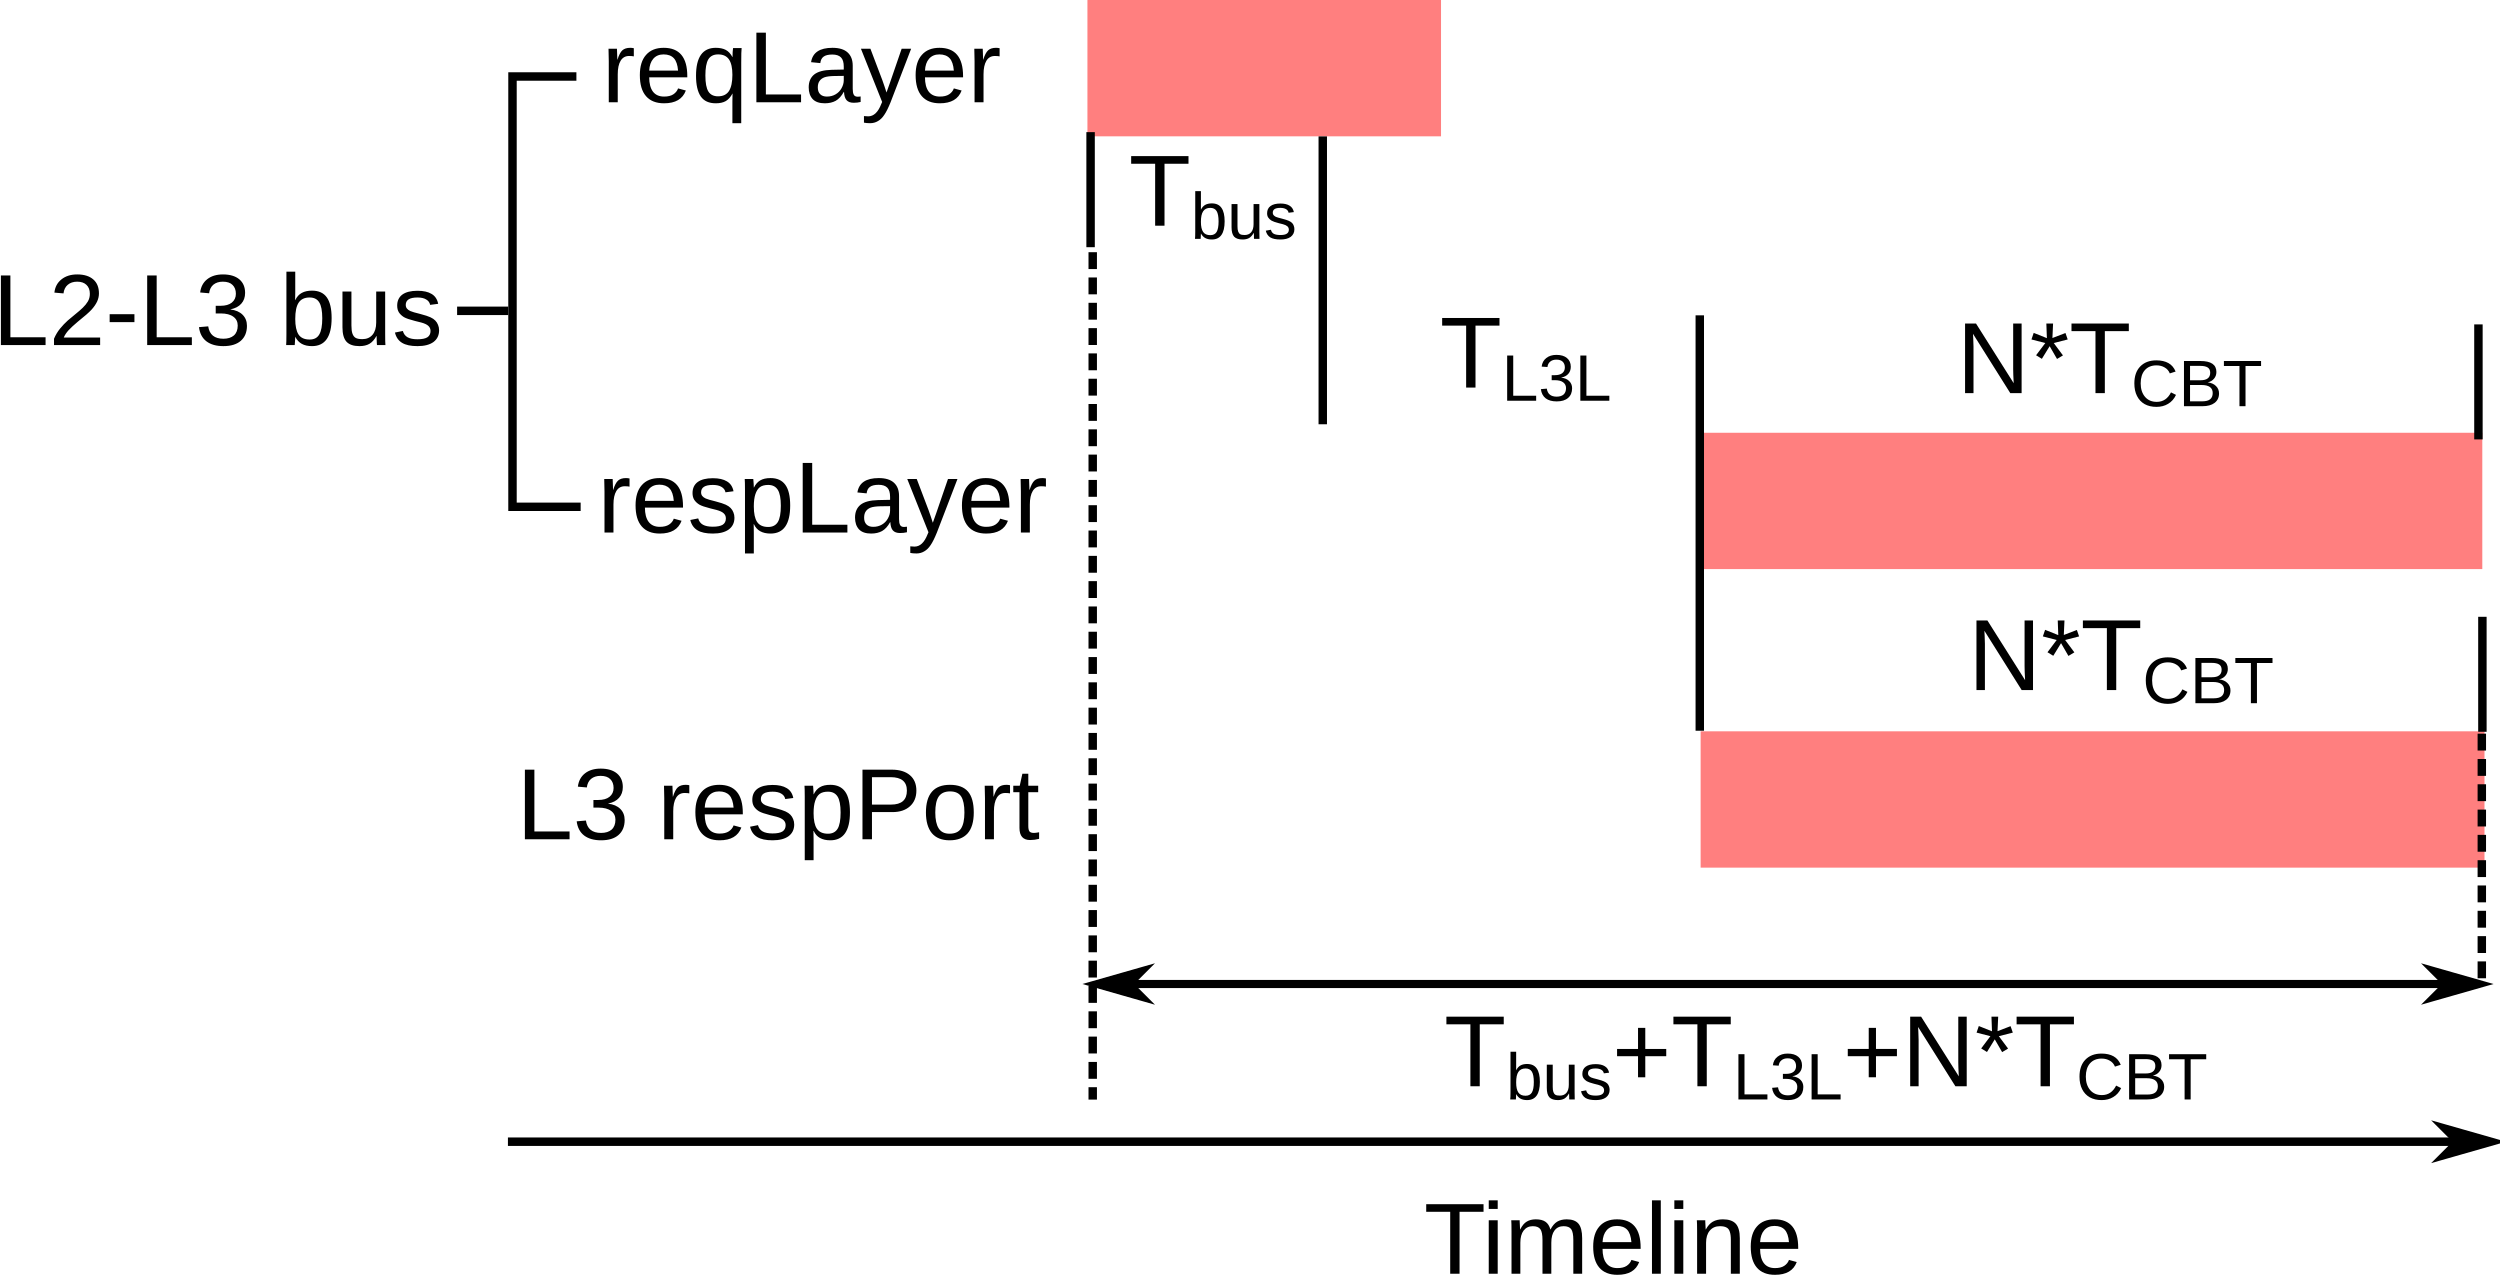
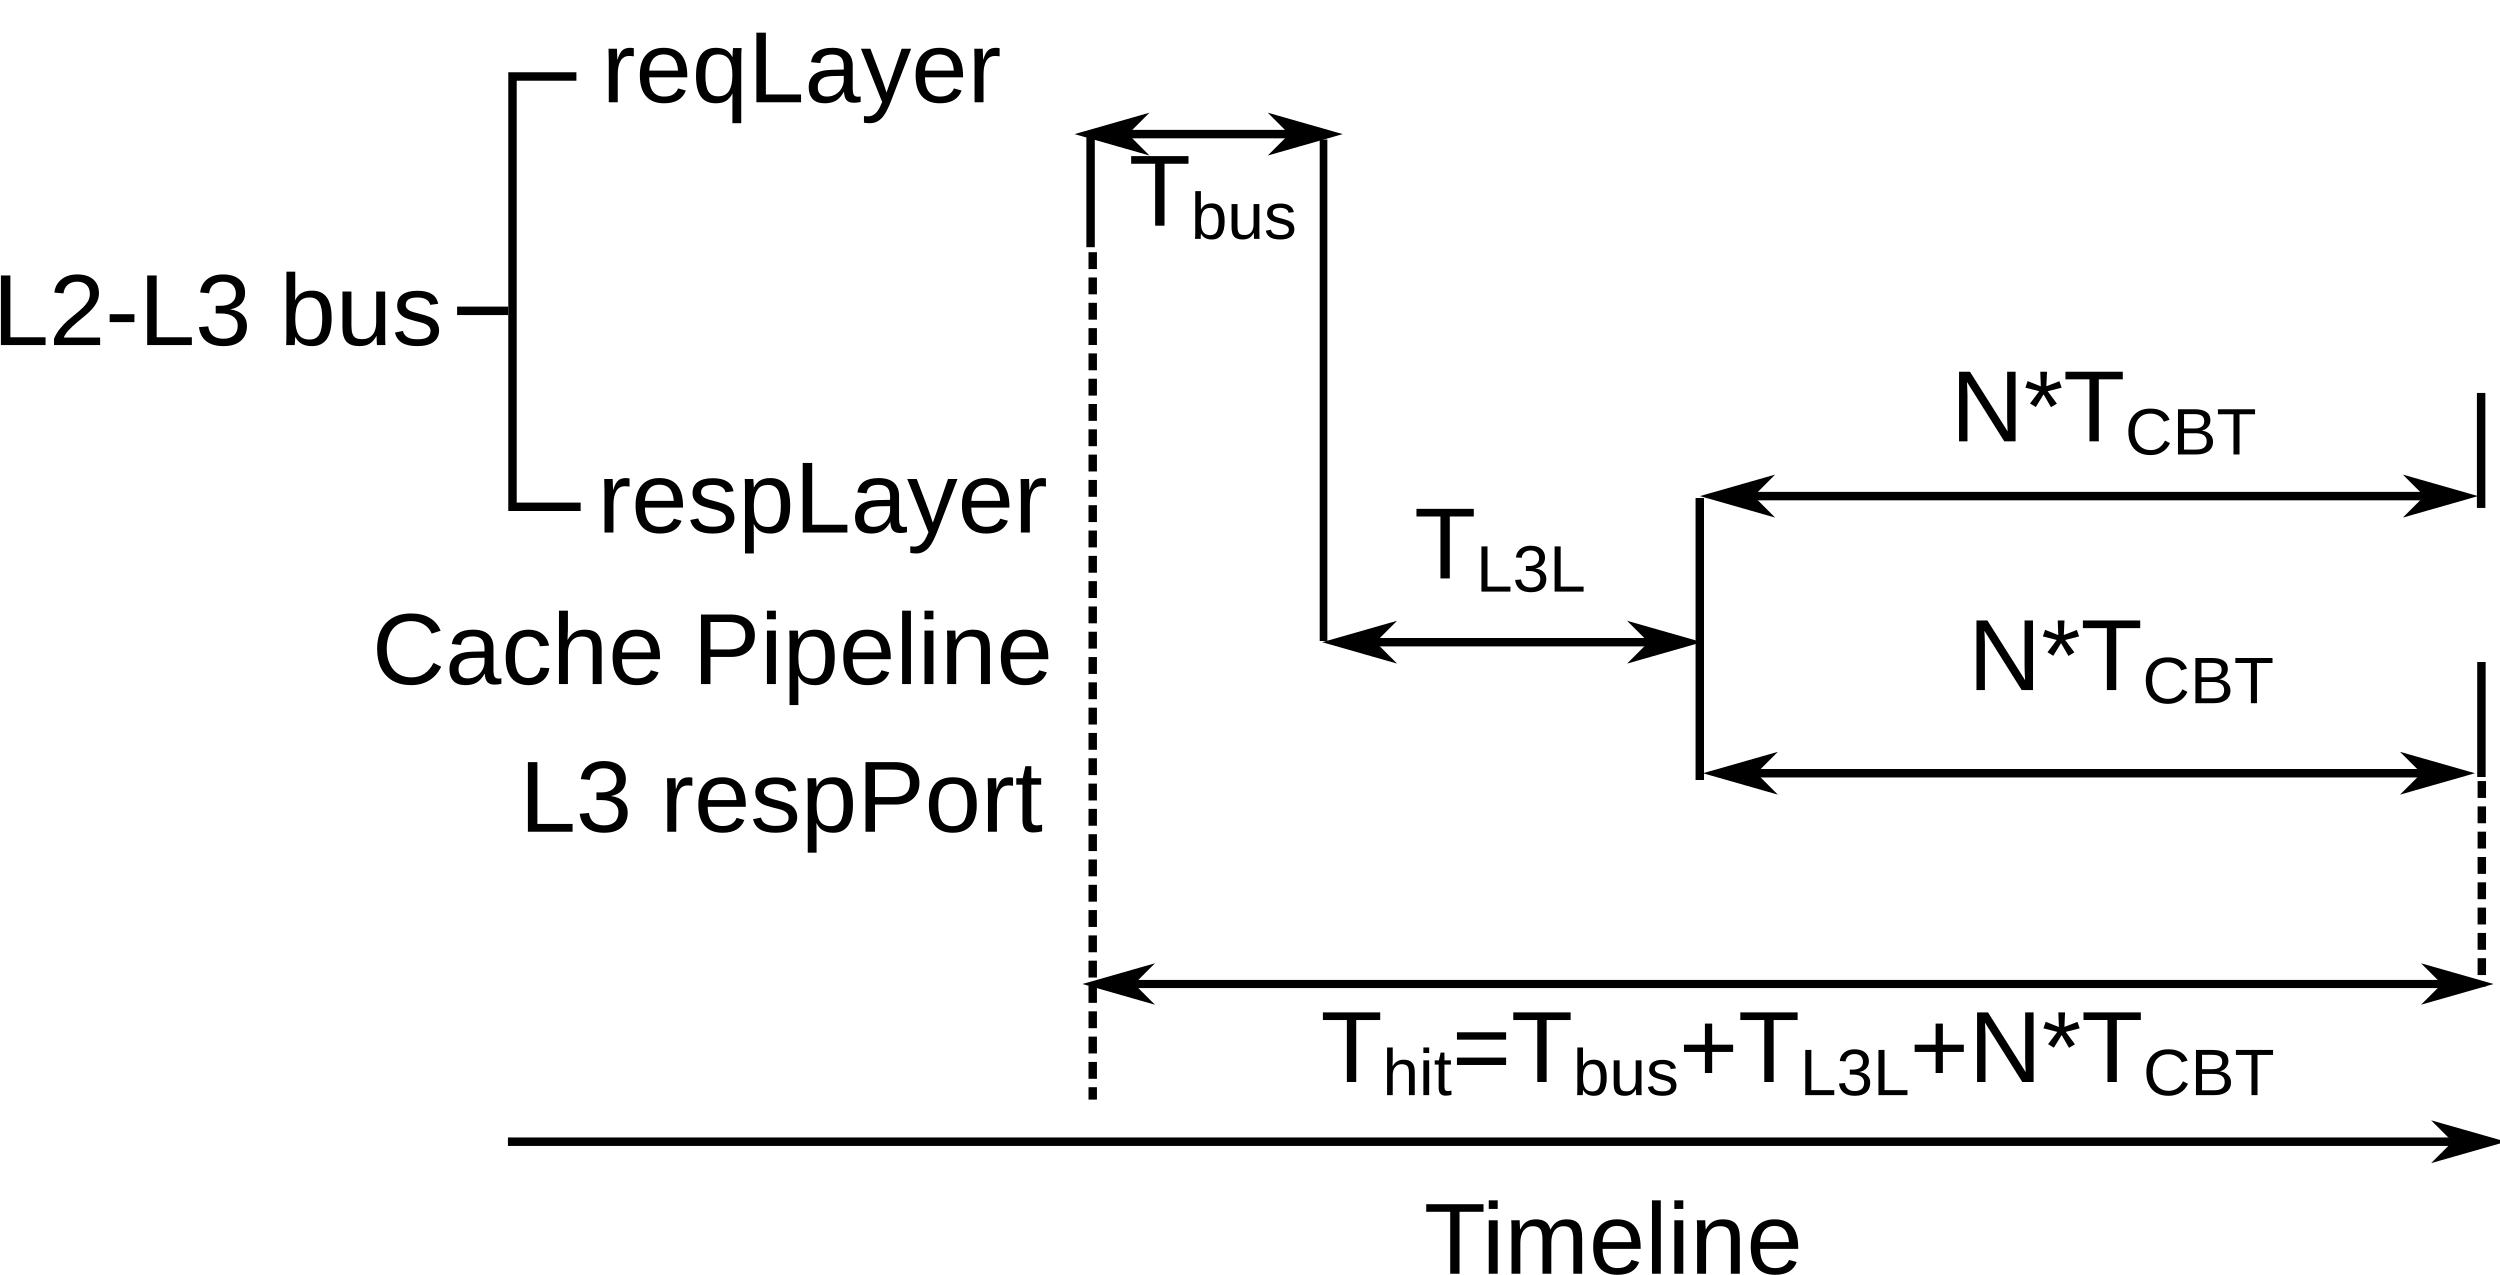
<svg xmlns="http://www.w3.org/2000/svg" width="296.398" height="151.158" id="svg3863" version="1.1">
  <defs id="defs3865">
    <marker orient="auto" refY="0" refX="0" id="Arrow1Mstart" style="overflow:visible">
      <path id="path4554" d="M 0,0 5,-5 -12.5,0 5,5 0,0 z" style="fill-rule:evenodd;stroke:#000000;stroke-width:1pt;marker-start:none" transform="matrix(0.4,0,0,0.4,4,0)" />
    </marker>
    <marker orient="auto" refY="0" refX="0" id="Arrow1Mend" style="overflow:visible">
      <path id="path4557" d="M 0,0 5,-5 -12.5,0 5,5 0,0 z" style="fill-rule:evenodd;stroke:#000000;stroke-width:1pt;marker-start:none" transform="matrix(-0.4,0,0,-0.4,-4,0)" />
    </marker>
  </defs>
  <g id="layer1" transform="translate(-52.90176,-253.3315)">
    <text xml:space="preserve" style="font-size:20px;font-style:normal;font-variant:normal;font-weight:normal;font-stretch:normal;text-align:start;line-height:125%;letter-spacing:0px;word-spacing:0px;writing-mode:lr-tb;text-anchor:start;fill:#000000;fill-opacity:1;stroke:none;font-family:Arial;-inkscape-font-specification:Arial" x="52.023" y="294.243" id="text3871">
      <tspan id="tspan3873" x="52.023" y="294.243" style="font-size:12px">L2-L3 bus</tspan>
    </text>
    <text id="text3875" y="265.453" x="124.249" style="font-size:20px;font-style:normal;font-variant:normal;font-weight:normal;font-stretch:normal;text-align:start;line-height:125%;letter-spacing:0px;word-spacing:0px;writing-mode:lr-tb;text-anchor:start;fill:#000000;fill-opacity:1;stroke:none;font-family:Arial;-inkscape-font-specification:Arial" xml:space="preserve">
      <tspan style="font-size:12px" y="265.453" x="124.249" id="tspan3877">reqLayer</tspan>
    </text>
    <text xml:space="preserve" style="font-size:20px;font-style:normal;font-variant:normal;font-weight:normal;font-stretch:normal;text-align:start;line-height:125%;letter-spacing:0px;word-spacing:0px;writing-mode:lr-tb;text-anchor:start;fill:#000000;fill-opacity:1;stroke:none;font-family:Arial;-inkscape-font-specification:Arial" x="123.744" y="316.466" id="text3879">
      <tspan id="tspan3881" x="123.744" y="316.466" style="font-size:12px">respLayer</tspan>
    </text>
-     <text xml:space="preserve" style="font-size:20px;font-style:normal;font-variant:normal;font-weight:normal;font-stretch:normal;text-align:start;line-height:125%;letter-spacing:0px;word-spacing:0px;writing-mode:lr-tb;text-anchor:start;fill:#000000;fill-opacity:1;stroke:none;font-family:Arial;-inkscape-font-specification:Arial" x="114.147" y="352.832" id="text3895">
-       <tspan id="tspan3897" x="114.147" y="352.832" style="font-size:12px">L3 respPort</tspan>
+     <text xml:space="preserve" style="font-size:20px;font-style:normal;font-variant:normal;font-weight:normal;font-stretch:normal;text-align:start;line-height:125%;letter-spacing:0px;word-spacing:0px;writing-mode:lr-tb;text-anchor:start;fill:#000000;fill-opacity:1;stroke:none;font-family:Arial;-inkscape-font-specification:Arial" x="114.504" y="351.939" id="text3895">
+       <tspan id="tspan3897" x="114.504" y="351.939" style="font-size:12px">L3 respPort</tspan>
    </text>
    <path style="fill:none;stroke:#000000;stroke-width:1px;stroke-linecap:butt;stroke-linejoin:miter;stroke-opacity:1" d="m 121.239,262.403 c 0,0 0,0 -7.576,0 0,51.013 0,51.013 0,51.013 8.081,0 8.081,0 8.081,0" id="path3911" />
    <path style="fill:none;stroke:#000000;stroke-width:1px;stroke-linecap:butt;stroke-linejoin:miter;stroke-opacity:1" d="m 113.157,290.182 c -6.061,0 -6.061,0 -6.061,0" id="path3913" />
-     <rect style="opacity:0.5;fill:#ff0000;stroke:none" id="rect3919" width="41.921" height="16.162" x="181.827" y="253.332" />
-     <rect y="304.64" x="254.772" height="16.162" width="92.429" id="rect4445" style="opacity:0.5;fill:#ff0000;stroke:none" />
-     <rect style="opacity:0.5;fill:#ff0000;stroke:none" id="rect4493" width="92.934" height="16.162" x="254.528" y="340.036" />
    <path style="fill:none;stroke:#000000;stroke-width:1;stroke-linecap:butt;stroke-linejoin:miter;stroke-miterlimit:4;stroke-opacity:1;stroke-dasharray:none;marker-end:url(#Arrow1Mend)" d="m 113.121,388.692 c 234.929,0 234.929,0 234.929,0" id="path4543" />
    <text xml:space="preserve" style="font-size:12px;font-style:normal;font-variant:normal;font-weight:normal;font-stretch:normal;text-align:start;line-height:125%;letter-spacing:0px;word-spacing:0px;writing-mode:lr-tb;text-anchor:start;fill:#000000;fill-opacity:1;stroke:none;font-family:Arial;-inkscape-font-specification:Arial" x="221.728" y="404.349" id="text4989">
      <tspan id="tspan4991" x="221.728" y="404.349">Timeline</tspan>
    </text>
    <text xml:space="preserve" style="font-size:12px;font-style:normal;font-variant:normal;font-weight:normal;font-stretch:normal;text-align:start;line-height:125%;letter-spacing:0px;word-spacing:0px;writing-mode:lr-tb;text-anchor:start;fill:#000000;fill-opacity:1;stroke:none;font-family:Arial;-inkscape-font-specification:Arial" x="186.747" y="280.09" id="text5383">
      <tspan id="tspan5385" x="186.747" y="280.09">T<tspan style="font-size:65.001%;baseline-shift:sub" id="tspan5387">bus</tspan>
      </tspan>
    </text>
-     <text xml:space="preserve" style="font-size:12px;font-style:normal;font-variant:normal;font-weight:normal;font-stretch:normal;text-align:start;line-height:125%;letter-spacing:0px;word-spacing:0px;writing-mode:lr-tb;text-anchor:start;fill:#000000;fill-opacity:1;stroke:none;font-family:Arial;-inkscape-font-specification:Arial" x="223.618" y="299.283" id="text5389">
-       <tspan id="tspan5391" x="223.618" y="299.283">T<tspan style="font-size:65.001%;baseline-shift:sub" id="tspan5393">L3L</tspan>
+     <text xml:space="preserve" style="font-size:12px;font-style:normal;font-variant:normal;font-weight:normal;font-stretch:normal;text-align:start;line-height:125%;letter-spacing:0px;word-spacing:0px;writing-mode:lr-tb;text-anchor:start;fill:#000000;fill-opacity:1;stroke:none;font-family:Arial;-inkscape-font-specification:Arial" x="220.569" y="321.911" id="text5389">
+       <tspan id="tspan5391" x="220.569" y="321.911">T<tspan style="font-size:65.001%;baseline-shift:sub" id="tspan5393">L3L</tspan>
      </tspan>
    </text>
    <text xml:space="preserve" style="font-size:12px;font-style:normal;font-variant:normal;font-weight:normal;font-stretch:normal;text-align:start;line-height:125%;letter-spacing:0px;word-spacing:0px;writing-mode:lr-tb;text-anchor:start;fill:#000000;fill-opacity:1;stroke:none;font-family:Arial;-inkscape-font-specification:Arial" x="286.247" y="335.144" id="text5395">
      <tspan id="tspan5397" x="286.247" y="335.144">N*T<tspan style="font-size:65.001%;baseline-shift:sub" id="tspan5399">CBT</tspan>
      </tspan>
    </text>
    <path style="fill:none;stroke:#000000;stroke-width:1px;stroke-linecap:butt;stroke-linejoin:miter;stroke-opacity:1" d="m 182.201,268.999 c 0,13.637 0,13.637 0,13.637" id="path5403" />
-     <path id="path5405" d="m 209.728,269.504 c 0,34.126 0,34.126 0,34.126" style="fill:none;stroke:#000000;stroke-width:1px;stroke-linecap:butt;stroke-linejoin:miter;stroke-opacity:1" />
-     <path id="path5407" d="m 254.427,290.717 c 0,49.248 0,49.248 0,49.248" style="fill:none;stroke:#000000;stroke-width:1px;stroke-linecap:butt;stroke-linejoin:miter;stroke-opacity:1" />
-     <path style="fill:none;stroke:#000000;stroke-width:1px;stroke-linecap:butt;stroke-linejoin:miter;stroke-opacity:1" d="m 347.213,326.46 c 0,13.637 0,13.637 0,13.637" id="path5415" />
-     <path style="fill:none;stroke:#000000;stroke-width:1px;stroke-linecap:butt;stroke-linejoin:miter;stroke-opacity:1" d="m 346.743,291.789 c 0,13.637 0,13.637 0,13.637" id="path5417" />
-     <text id="text5419" y="299.936" x="284.894" style="font-size:12px;font-style:normal;font-variant:normal;font-weight:normal;font-stretch:normal;text-align:start;line-height:125%;letter-spacing:0px;word-spacing:0px;writing-mode:lr-tb;text-anchor:start;fill:#000000;fill-opacity:1;stroke:none;font-family:Arial;-inkscape-font-specification:Arial" xml:space="preserve">
-       <tspan y="299.936" x="284.894" id="tspan5421">N*T<tspan id="tspan5423" style="font-size:65.001%;baseline-shift:sub">CBT</tspan>
+     <path id="path5405" d="m 209.818,269.875 c 0,59.455 0,59.455 0,59.455" style="fill:none;stroke:#000000;stroke-width:0.908;stroke-linecap:butt;stroke-linejoin:miter;stroke-miterlimit:4;stroke-opacity:1;stroke-dasharray:none" />
+     <path id="path5407" d="m 254.427,312.371 c 0,33.44 0,33.44 0,33.44" style="fill:none;stroke:#000000;stroke-width:1;stroke-linecap:butt;stroke-linejoin:miter;stroke-miterlimit:4;stroke-opacity:1;stroke-dasharray:none" />
+     <path style="fill:none;stroke:#000000;stroke-width:1px;stroke-linecap:butt;stroke-linejoin:miter;stroke-opacity:1" d="m 347.098,331.818 c 0,13.637 0,13.637 0,13.637" id="path5415" />
+     <path style="fill:none;stroke:#000000;stroke-width:1px;stroke-linecap:butt;stroke-linejoin:miter;stroke-opacity:1" d="m 347.062,299.918 c 0,13.637 0,13.637 0,13.637" id="path5417" />
+     <text id="text5419" y="305.651" x="284.18" style="font-size:12px;font-style:normal;font-variant:normal;font-weight:normal;font-stretch:normal;text-align:start;line-height:125%;letter-spacing:0px;word-spacing:0px;writing-mode:lr-tb;text-anchor:start;fill:#000000;fill-opacity:1;stroke:none;font-family:Arial;-inkscape-font-specification:Arial" xml:space="preserve">
+       <tspan y="305.651" x="284.18" id="tspan5421">N*T<tspan id="tspan5423" style="font-size:65.001%;baseline-shift:sub">CBT</tspan>
      </tspan>
    </text>
    <path id="path5425" d="m 182.454,283.231 c 0,100.465 0,100.465 0,100.465" style="fill:none;stroke:#000000;stroke-width:1;stroke-linecap:butt;stroke-linejoin:miter;stroke-miterlimit:4;stroke-opacity:1;stroke-dasharray:2, 1;stroke-dashoffset:0" />
-     <path style="fill:none;stroke:#000000;stroke-width:1;stroke-linecap:butt;stroke-linejoin:miter;stroke-miterlimit:4;stroke-opacity:1;stroke-dasharray:2, 1;stroke-dashoffset:0" d="m 347.144,340.315 c 0,29.876 0,29.876 0,29.876" id="path5427" />
+     <path style="fill:none;stroke:#000000;stroke-width:1;stroke-linecap:butt;stroke-linejoin:miter;stroke-miterlimit:4;stroke-opacity:1;stroke-dasharray:2,1;stroke-dashoffset:0" d="m 347.144,345.937 c 0,24.346 0,24.346 0,24.346" id="path5427" />
    <path style="fill:none;stroke:#000000;stroke-width:0.968px;stroke-linecap:butt;stroke-linejoin:miter;stroke-opacity:1;marker-start:url(#Arrow1Mstart);marker-end:url(#Arrow1Mend)" d="m 183.141,369.994 c 163.49,0 163.49,0 163.49,0" id="path6355" />
-     <text xml:space="preserve" style="font-size:12px;font-style:normal;font-variant:normal;font-weight:normal;font-stretch:normal;text-align:start;line-height:125%;letter-spacing:0px;word-spacing:0px;writing-mode:lr-tb;text-anchor:start;fill:#000000;fill-opacity:1;stroke:none;font-family:Arial;-inkscape-font-specification:Arial" x="224.123" y="382.116" id="text6727">
-       <tspan id="tspan6729" x="224.123" y="382.116">T<tspan style="font-size:65.001%;baseline-shift:sub" id="tspan6731">bus</tspan>+T<tspan style="font-size:65.001%;baseline-shift:sub" id="tspan6733">L3L</tspan>+N*T<tspan style="font-size:65.001%;baseline-shift:sub" id="tspan6735">CBT</tspan>
+     <text xml:space="preserve" style="font-size:12px;font-style:normal;font-variant:normal;font-weight:normal;font-stretch:normal;text-align:start;line-height:125%;letter-spacing:0px;word-spacing:0px;writing-mode:lr-tb;text-anchor:start;fill:#000000;fill-opacity:1;stroke:none;font-family:Arial;-inkscape-font-specification:Arial" x="209.475" y="381.611" id="text6727">
+       <tspan id="tspan6729" x="209.475" y="381.611">T<tspan style="font-size:65%;baseline-shift:sub" id="tspan6301">hit</tspan>=T<tspan style="font-size:65.001%;baseline-shift:sub" id="tspan6731">bus</tspan>+T<tspan style="font-size:65.001%;baseline-shift:sub" id="tspan6733">L3L</tspan>+N*T<tspan style="font-size:65.001%;baseline-shift:sub" id="tspan6735">CBT</tspan>
      </tspan>
    </text>
+     <path id="path5658" d="m 182.27,269.231 c 27.851,0 27.851,0 27.851,0" style="fill:none;stroke:#000000;stroke-width:1;stroke-linecap:butt;stroke-linejoin:miter;stroke-opacity:1;marker-start:url(#Arrow1Mstart);marker-end:url(#Arrow1Mend);stroke-miterlimit:4;stroke-dasharray:none" />
+     <path style="fill:none;stroke:#000000;stroke-width:1;stroke-linecap:butt;stroke-linejoin:miter;stroke-miterlimit:4;stroke-opacity:1;stroke-dasharray:none;marker-start:url(#Arrow1Mstart);marker-end:url(#Arrow1Mend)" d="m 211.623,329.469 c 41.098,0 41.098,0 41.098,0" id="path6180" />
+     <path id="path6182" d="m 256.419,312.148 c 88.304,0 88.304,0 88.304,0" style="fill:none;stroke:#000000;stroke-width:1.004;stroke-linecap:butt;stroke-linejoin:miter;stroke-miterlimit:4;stroke-opacity:1;stroke-dasharray:none;marker-start:url(#Arrow1Mstart);marker-end:url(#Arrow1Mend)" />
+     <text id="text6184" y="334.439" x="97.004" style="font-size:20px;font-style:normal;font-variant:normal;font-weight:normal;font-stretch:normal;text-align:start;line-height:125%;letter-spacing:0px;word-spacing:0px;writing-mode:lr-tb;text-anchor:start;fill:#000000;fill-opacity:1;stroke:none;font-family:Arial;-inkscape-font-specification:Arial" xml:space="preserve">
+       <tspan style="font-size:12px" y="334.439" x="97.004" id="tspan6186">Cache Pipeline</tspan>
+     </text>
+     <path style="fill:none;stroke:#000000;stroke-width:1;stroke-linecap:butt;stroke-linejoin:miter;stroke-miterlimit:4;stroke-opacity:1;stroke-dasharray:none;marker-start:url(#Arrow1Mstart);marker-end:url(#Arrow1Mend)" d="m 256.768,345.005 c 87.593,0 87.593,0 87.593,0" id="path6188" />
  </g>
</svg>
